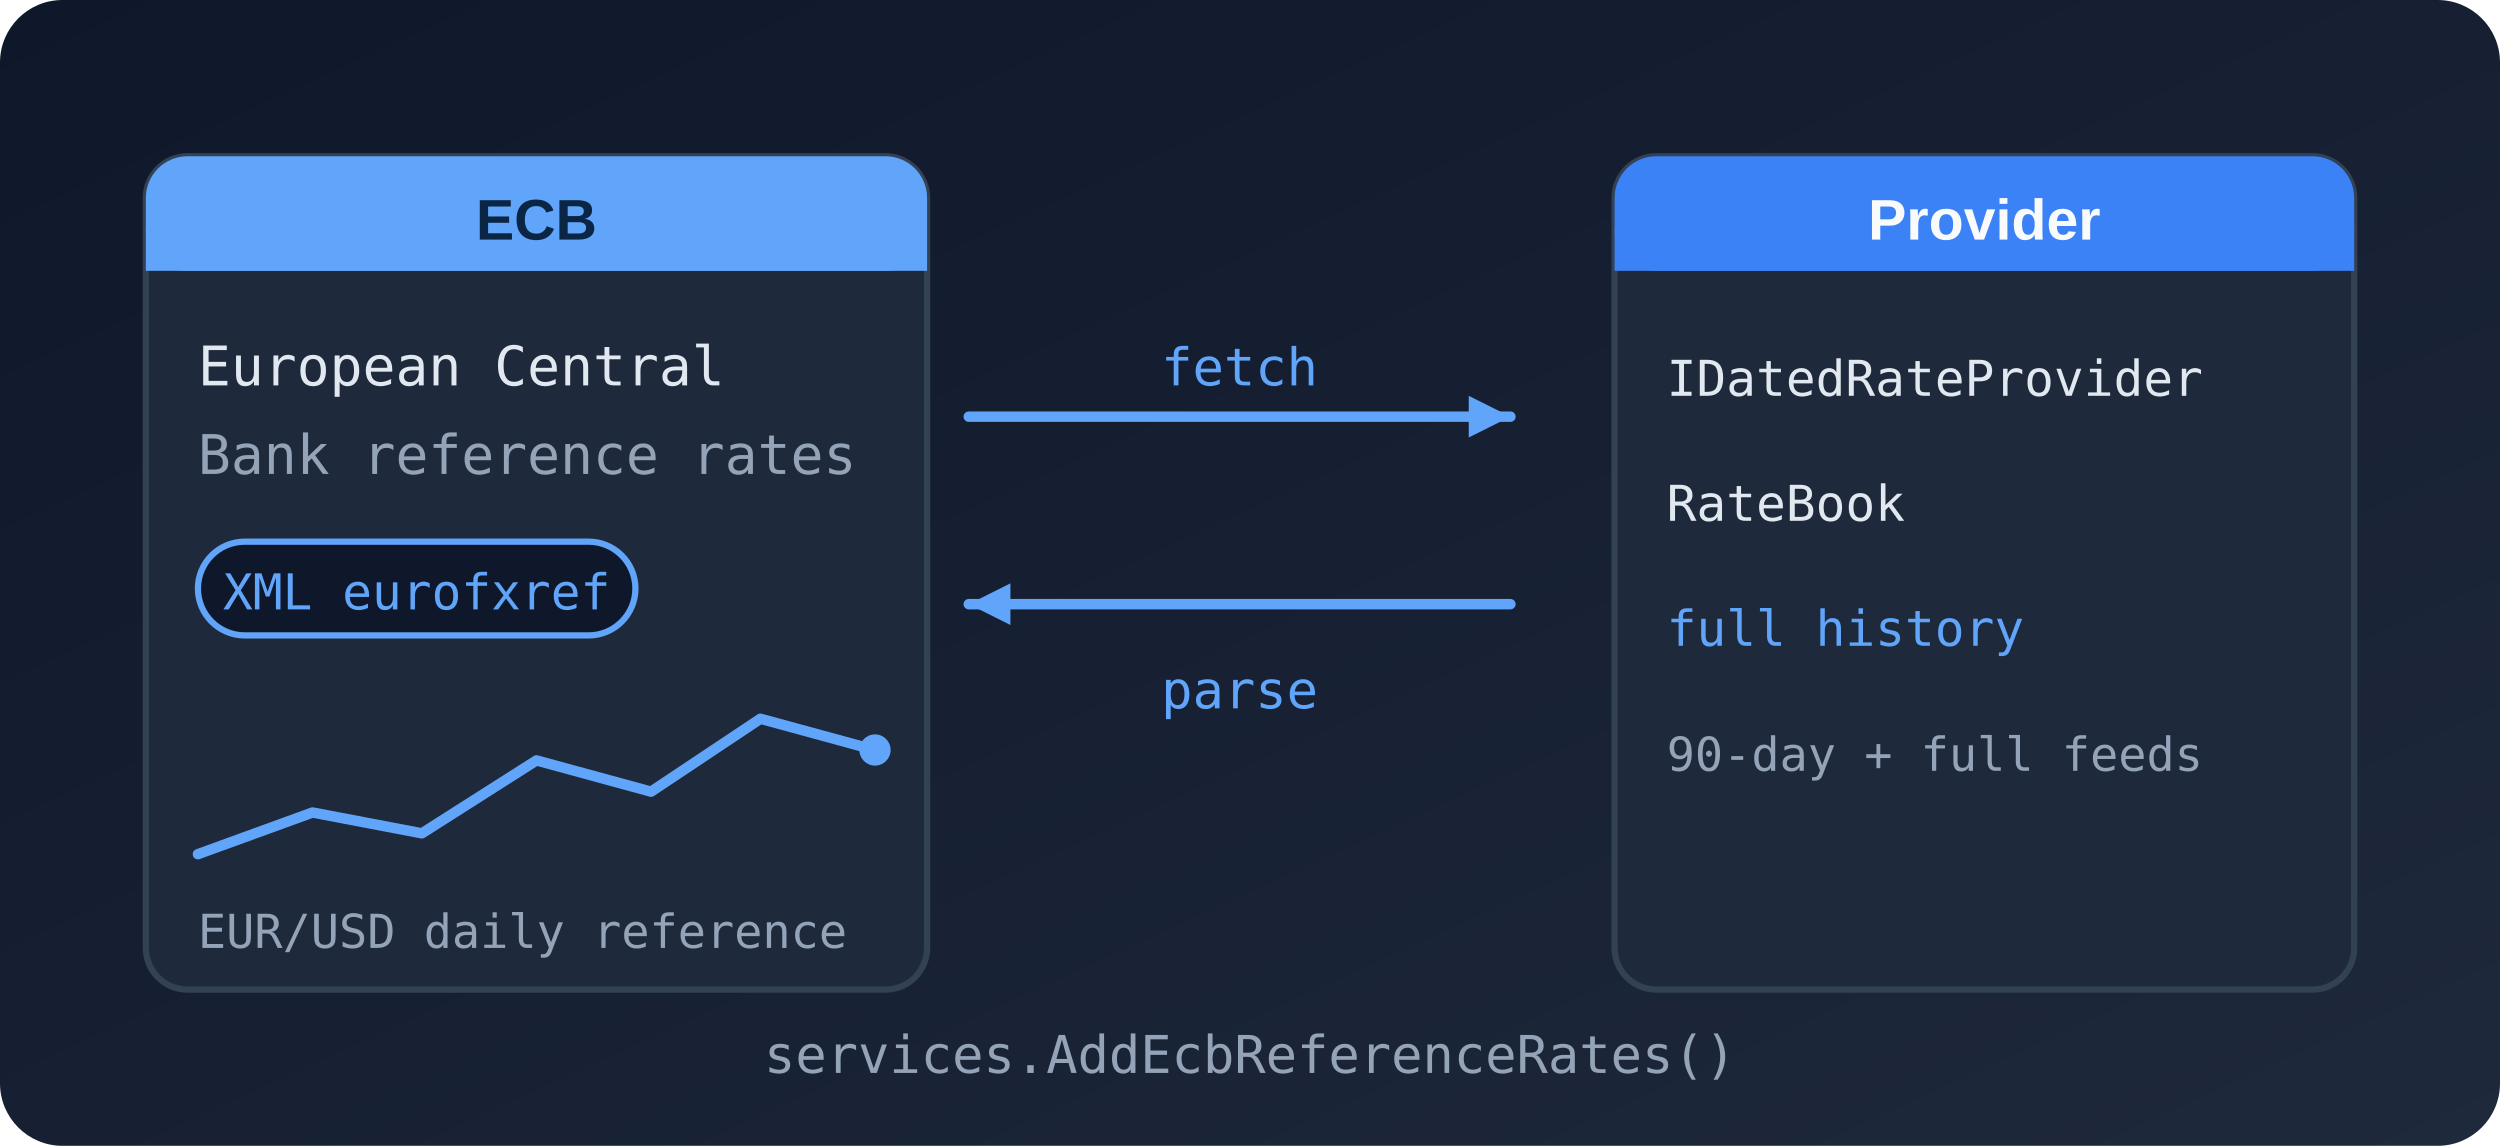
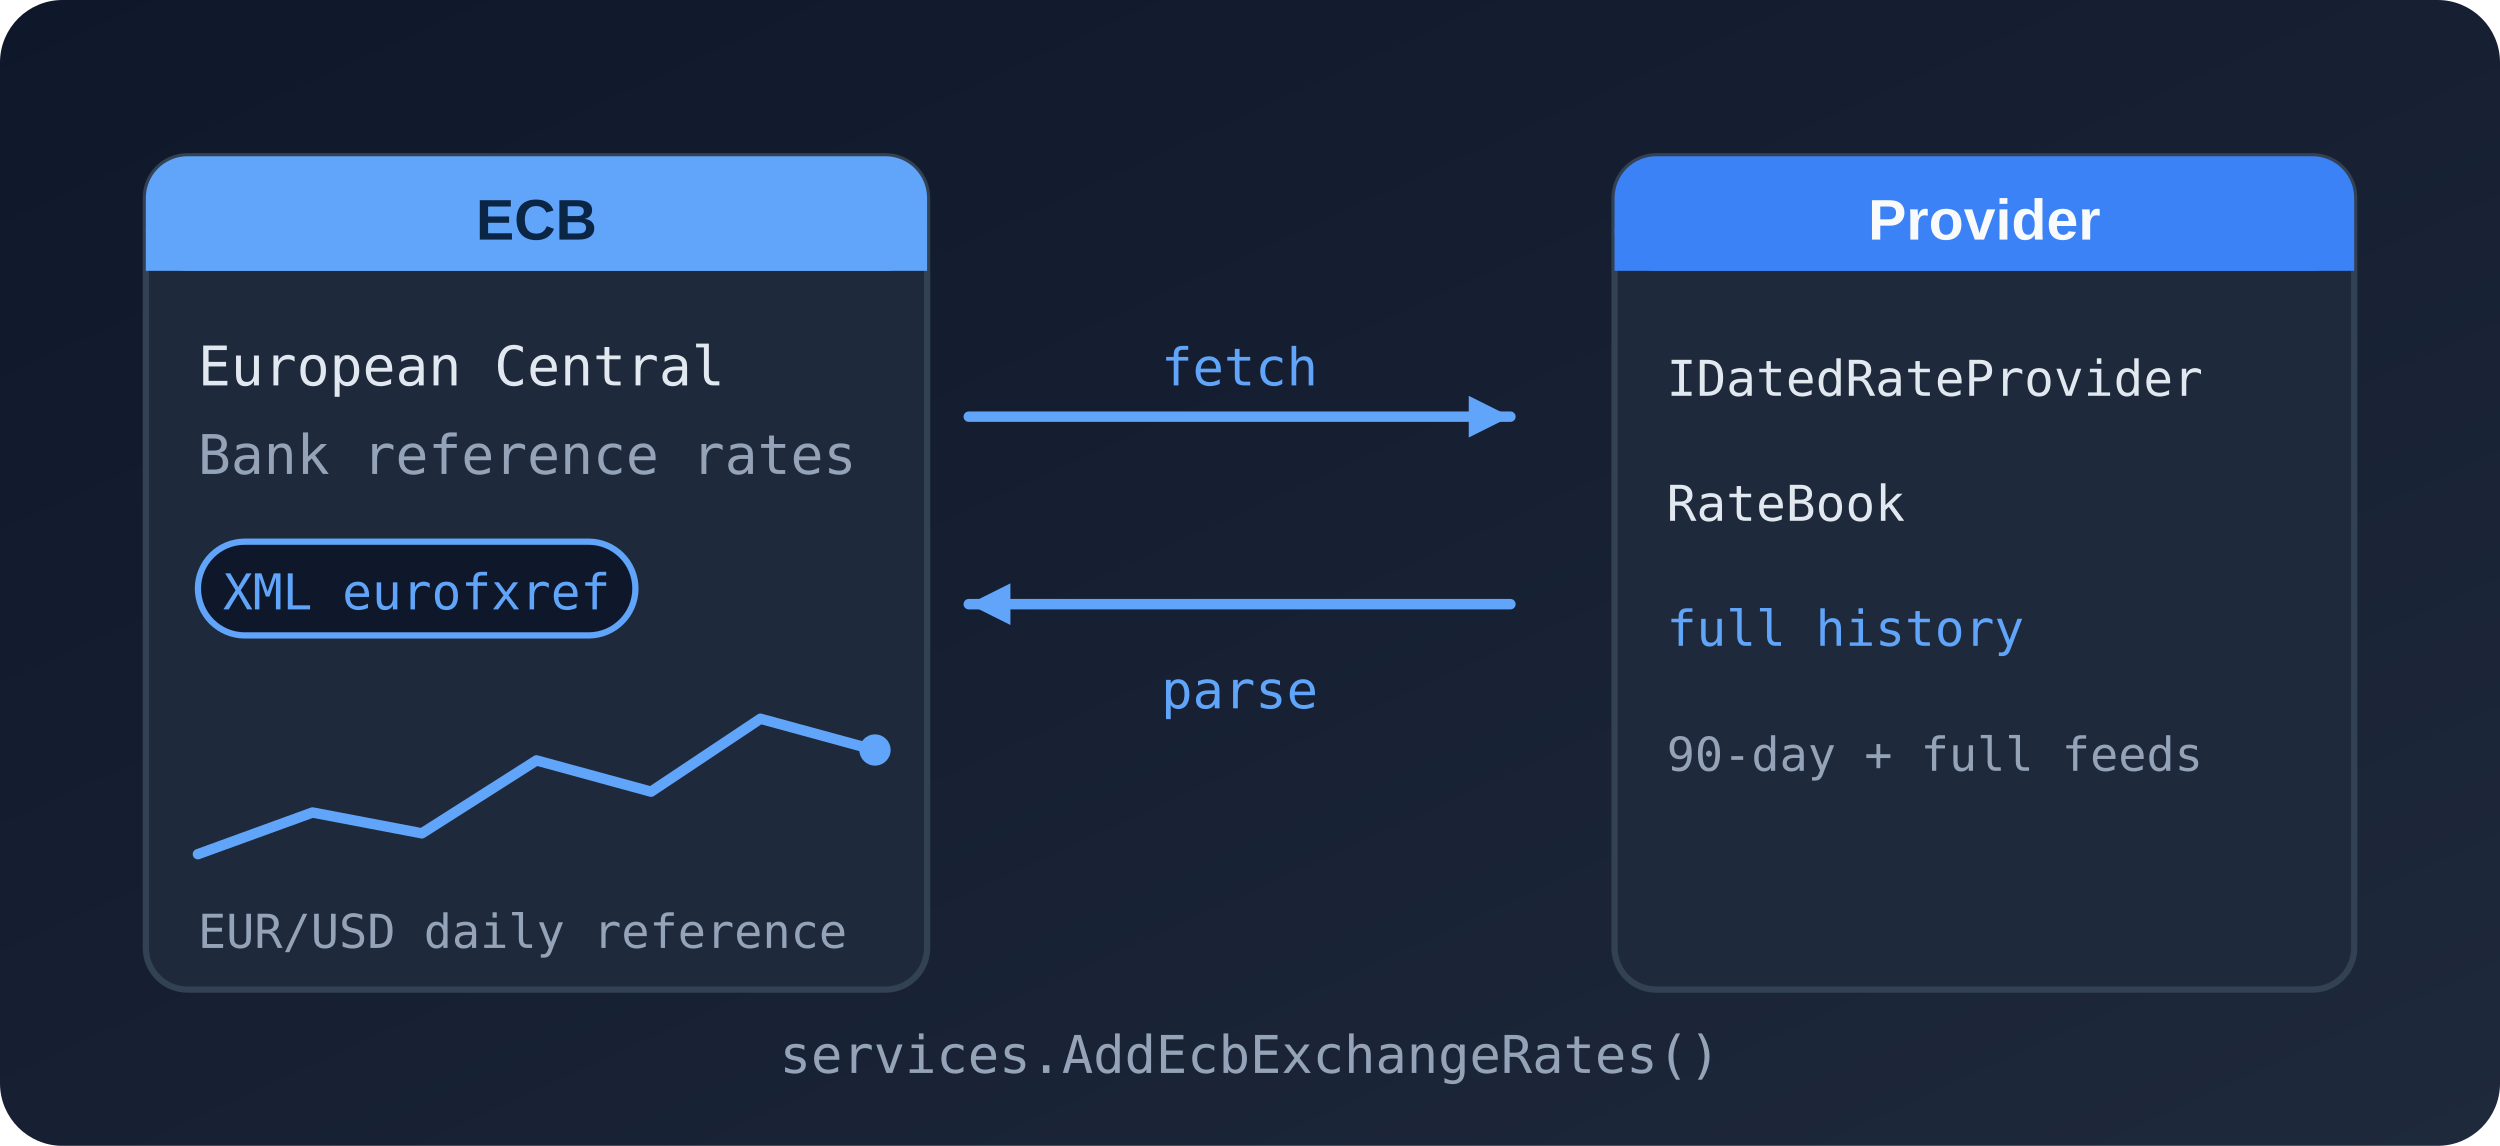
<svg xmlns="http://www.w3.org/2000/svg" viewBox="0 0 480 220" role="img" aria-label="Bodu.Financial.ExchangeRates.Ecb — European Central Bank exchange-rate provider">
  <defs>
    <linearGradient id="fxecb-bg" x1="0" y1="0" x2="1" y2="1">
      <stop offset="0" stop-color="#0F172A" />
      <stop offset="1" stop-color="#1E293B" />
    </linearGradient>
  </defs>
  <rect width="480" height="220" rx="12" fill="url(#fxecb-bg)" />
  <g transform="translate(28 30)" font-family="'Segoe UI','Helvetica Neue',Arial,sans-serif" font-size="11">
    <rect width="150" height="160" rx="8" fill="#1E293B" stroke="#334155" stroke-width="1.2" />
    <rect width="150" height="22" rx="8" fill="#60A5FA" />
    <rect y="14" width="150" height="8" fill="#60A5FA" />
    <text x="75" y="16" fill="#0B2545" text-anchor="middle" font-weight="700" font-size="11">ECB</text>
    <g fill="#E2E8F0" font-family="'Consolas','Menlo',monospace" font-size="10.5">
      <text x="10" y="44">European Central</text>
      <text x="10" y="61">
        <tspan fill="#94A3B8">Bank reference rates</tspan>
      </text>
    </g>
    <rect x="10" y="74" width="84" height="18" rx="9" fill="#0F172A" stroke="#60A5FA" stroke-width="1.2" />
    <text x="52" y="87" fill="#60A5FA" text-anchor="middle" font-family="'Consolas','Menlo',monospace" font-size="9.5">XML eurofxref</text>
    <g transform="translate(10 100)">
      <polyline points="0,34 22,26 43,30 65,16 87,22 108,8 130,14" fill="none" stroke="#60A5FA" stroke-width="2" stroke-linecap="round" stroke-linejoin="round" />
      <circle cx="130" cy="14" r="3" fill="#60A5FA" />
      <text x="0" y="52" fill="#94A3B8" font-family="'Consolas','Menlo',monospace" font-size="9">EUR/USD daily reference</text>
    </g>
  </g>
  <g transform="translate(186 80)" fill="none" stroke="#60A5FA" stroke-width="2" stroke-linecap="round">
    <line x1="0" y1="0" x2="104" y2="0" />
    <polygon points="104,0 96,-4 96,4" fill="#60A5FA" stroke="none" />
    <line x1="104" y1="36" x2="0" y2="36" />
    <polygon points="0,36 8,32 8,40" fill="#60A5FA" stroke="none" />
  </g>
  <g transform="translate(186 80)" fill="#60A5FA" font-family="'Consolas','Menlo',monospace" font-size="10" text-anchor="middle">
    <text x="52" y="-6">fetch</text>
    <text x="52" y="56">parse</text>
  </g>
  <g transform="translate(310 30)" font-family="'Segoe UI','Helvetica Neue',Arial,sans-serif" font-size="11">
    <rect width="142" height="160" rx="8" fill="#1E293B" stroke="#334155" stroke-width="1.2" />
    <rect width="142" height="22" rx="8" fill="#3B82F6" />
    <rect y="14" width="142" height="8" fill="#3B82F6" />
    <text x="71" y="16" fill="#F8FAFC" text-anchor="middle" font-weight="700" font-size="11">Provider</text>
    <g fill="#E2E8F0" font-family="'Consolas','Menlo',monospace" font-size="9.5">
      <text x="10" y="46">IDatedRateProvider</text>
      <text x="10" y="70">RateBook</text>
      <text x="10" y="94">
        <tspan fill="#60A5FA">full history</tspan>
      </text>
      <text x="10" y="118">
        <tspan fill="#94A3B8" font-size="9">90-day + full feeds</tspan>
      </text>
    </g>
  </g>
  <g fill="#94A3B8" font-family="'Consolas','Menlo',monospace" font-size="10">
-     <text x="240" y="206" text-anchor="middle">services.AddEcbReferenceRates()</text>
+     <text x="240" y="206" text-anchor="middle">services.AddEcbExchangeRates()</text>
  </g>
</svg>
